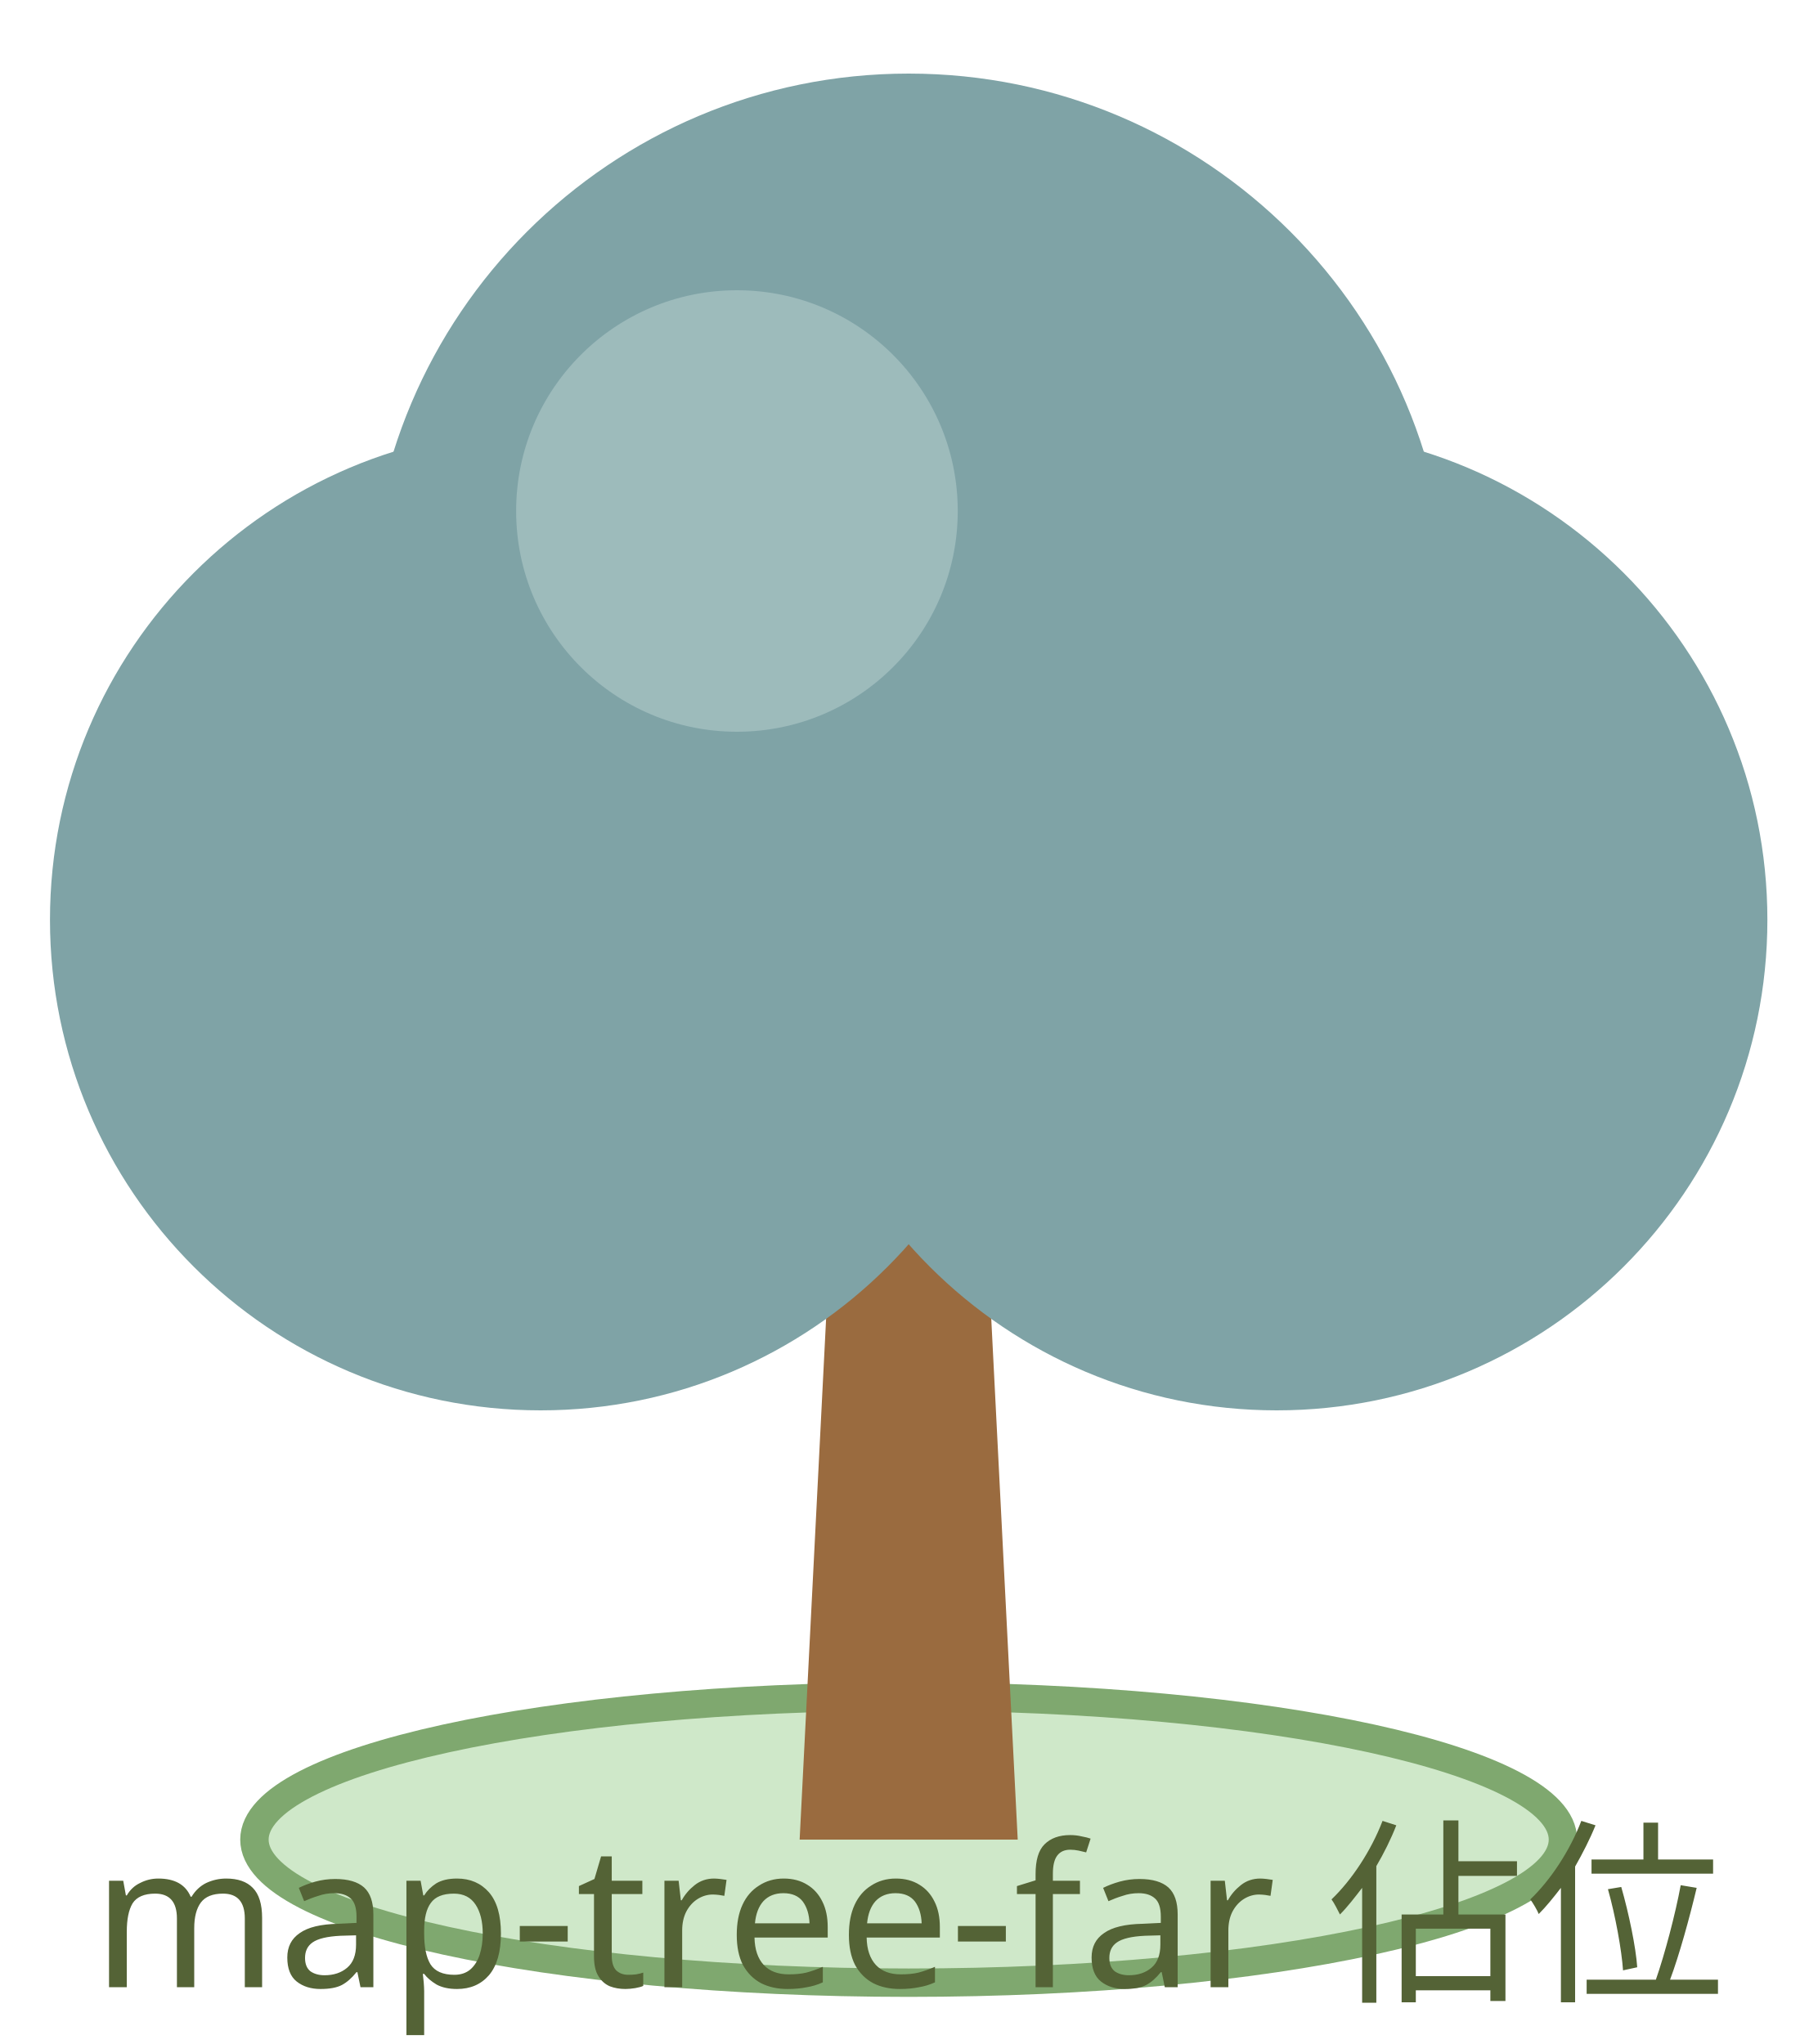
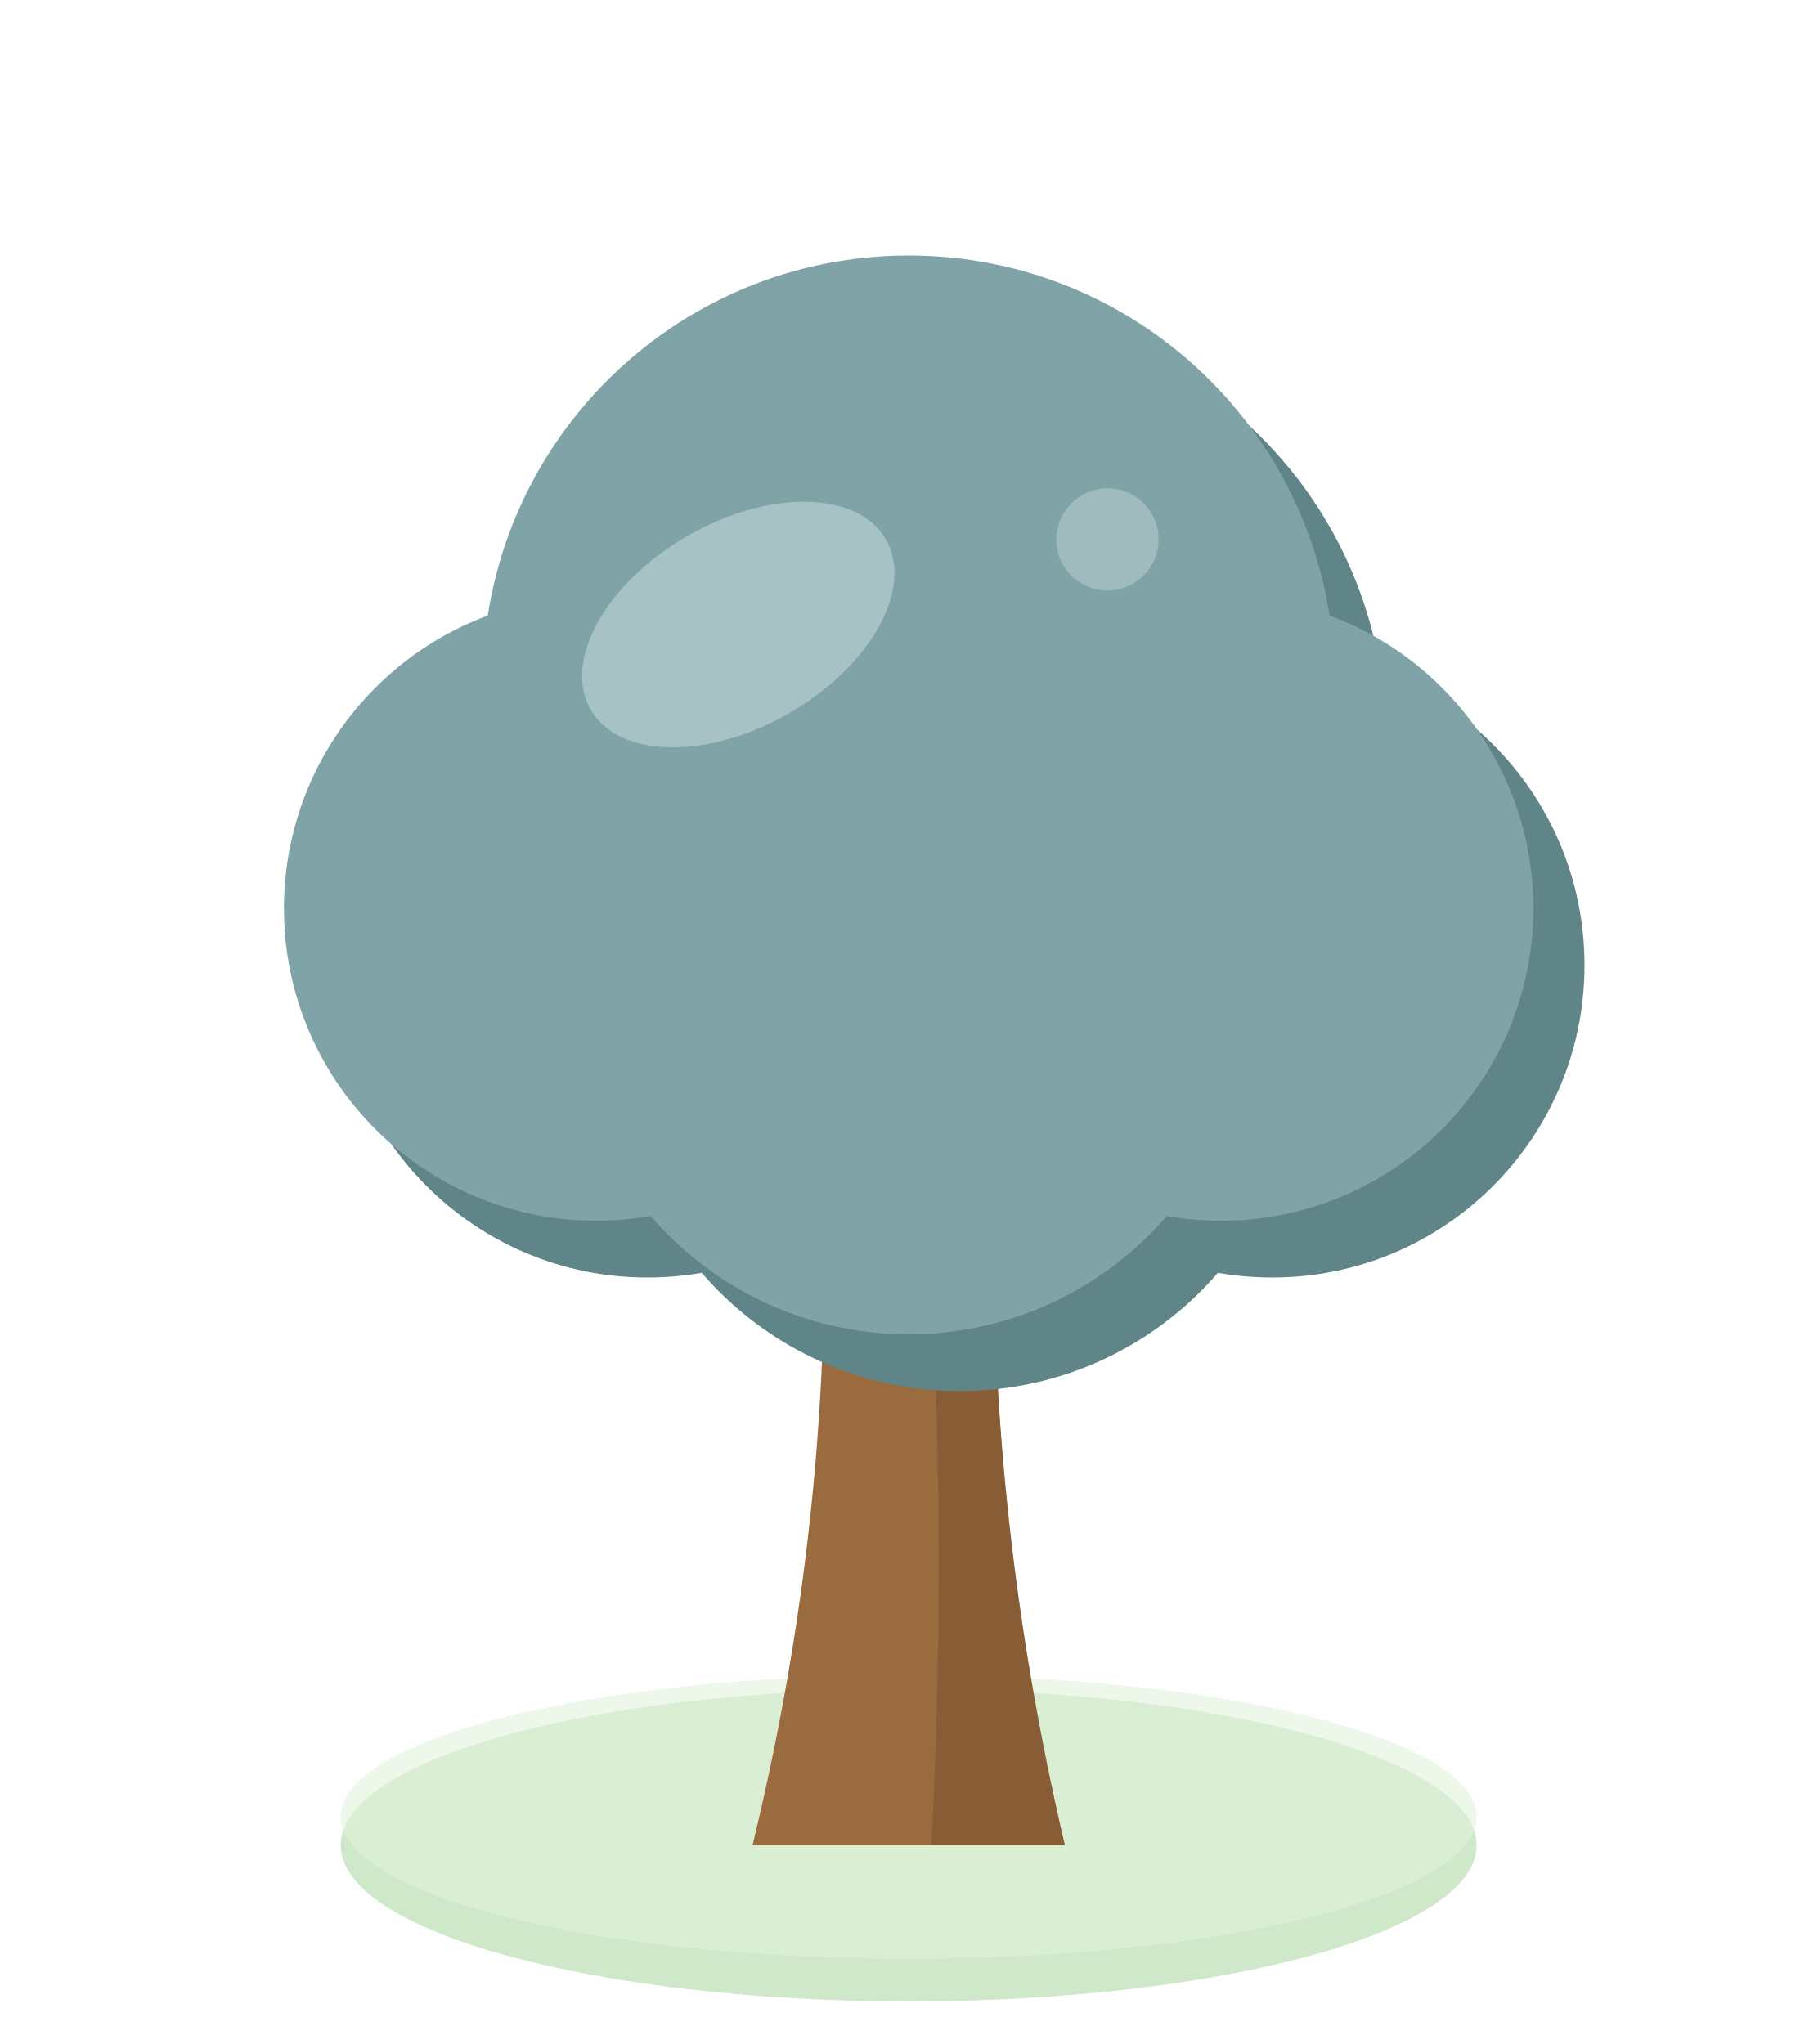
- <svg xmlns="http://www.w3.org/2000/svg" width="64" height="72" viewBox="0 0 64 72">
-   <ellipse cx="32" cy="64.8" rx="23.04" ry="5.04" fill="#CFE8C9" stroke="#7FA86F" stroke-width="1" />
-   <path d="M28.16 64.8 L29.44 39.6 L34.56 39.6 L35.84 64.8 Z" fill="#9A6B3F" />
-   <circle cx="19.04" cy="32.4" r="17.28" fill="#7FA3A6" />
-   <circle cx="44.96" cy="32.4" r="17.28" fill="#7FA3A6" />
-   <circle cx="32" cy="21.6" r="19.008" fill="#7FA3A6" />
-   <circle cx="25.952" cy="18" r="7.776" fill="#A9C4C5" opacity="0.7" />
-   <text x="50%" y="70" text-anchor="middle" font-family="sans-serif" font-size="7" fill="hsl(80 30% 30%)">map-tree-far 佔位</text>
+ <svg xmlns="http://www.w3.org/2000/svg" width="64" height="72" viewBox="0 0 64 72" role="img">
+   <ellipse cx="32" cy="65" rx="20" ry="5.5" fill="#CFE8C9" />
+   <ellipse cx="32" cy="64" rx="20" ry="5" fill="#e1f1dc" opacity=".6" />
+   <path d="M26.5 65Q29.3 53.5 29 42L35 42Q34.8 53.5 37.5 65Z" fill="#9A6B3F" />
+   <path d="M32.6 42L35 42Q34.8 53.5 37.5 65L32.8 65Q33.4 53.5 32.6 42Z" fill="#7a5230" opacity=".55" />
+   <circle cx="33.8" cy="26" r="15" fill="#5f8588" />
+   <circle cx="22.8" cy="34" r="11" fill="#5f8588" />
+   <circle cx="44.8" cy="34" r="11" fill="#5f8588" />
+   <circle cx="33.8" cy="37" r="12" fill="#5f8588" />
+   <circle cx="32" cy="24" r="15" fill="#7FA3A6" />
+   <circle cx="21" cy="32" r="11" fill="#7FA3A6" />
+   <circle cx="43" cy="32" r="11" fill="#7FA3A6" />
+   <circle cx="32" cy="35" r="12" fill="#7FA3A6" />
+   <ellipse cx="26" cy="22" rx="6" ry="3.6" fill="#b4cccd" opacity=".75" transform="rotate(-30 26 22)" />
+   <circle cx="39" cy="19" r="1.8" fill="#b4cccd" opacity=".6" />
</svg>
